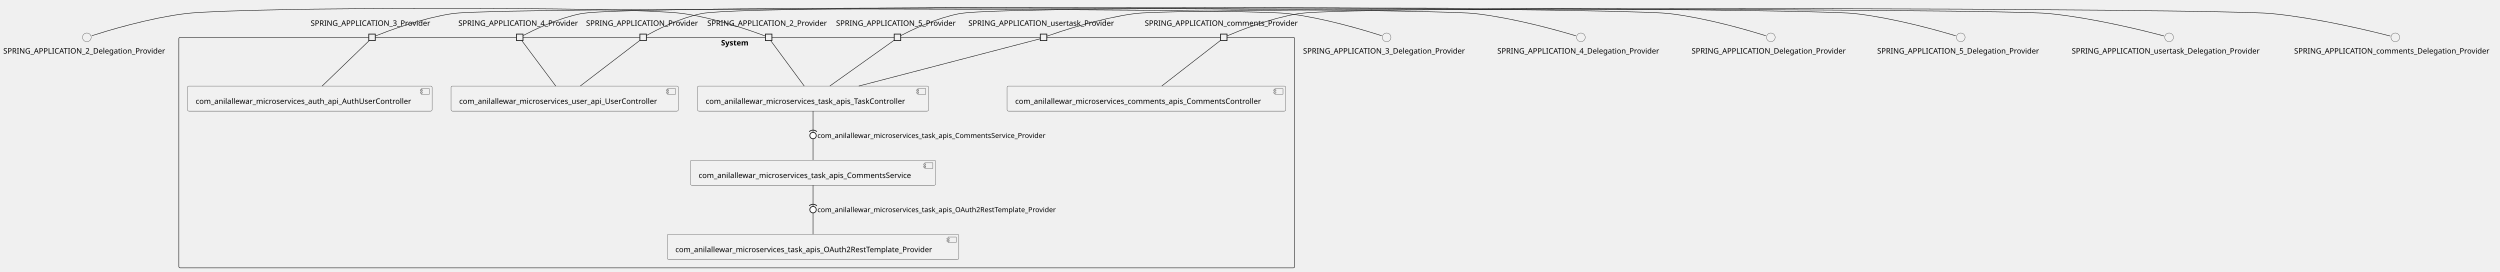
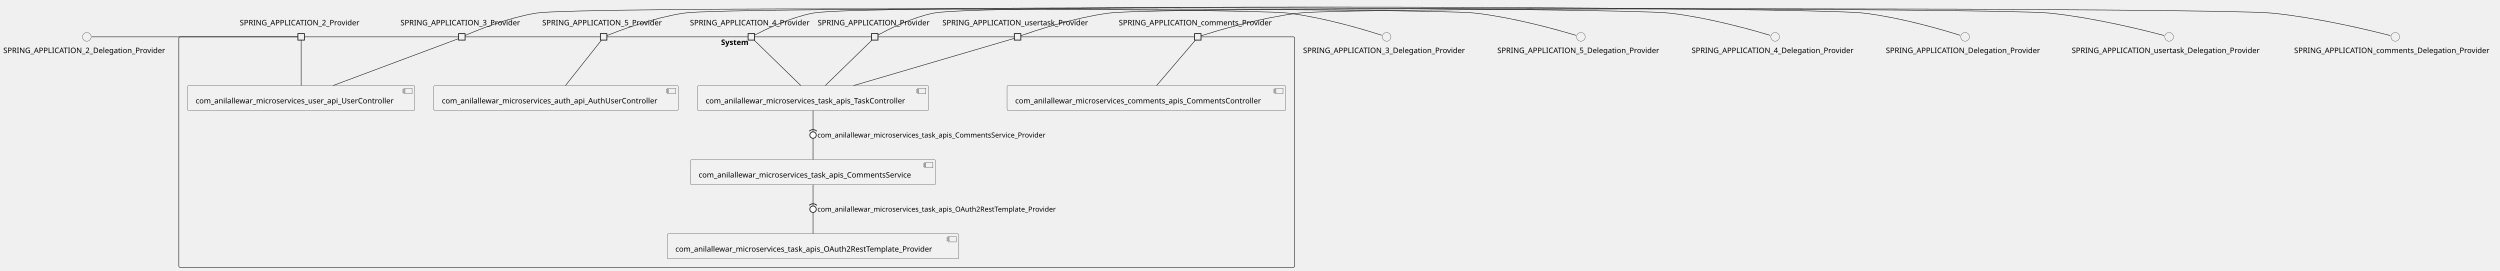
- <svg xmlns="http://www.w3.org/2000/svg" xmlns:xlink="http://www.w3.org/1999/xlink" contentStyleType="text/css" height="501px" preserveAspectRatio="none" style="width:4620px;height:501px;background:#FFFFFF;" version="1.1" viewBox="0 0 4620 501" width="4620px" zoomAndPan="magnify">
+ <svg xmlns="http://www.w3.org/2000/svg" xmlns:xlink="http://www.w3.org/1999/xlink" contentStyleType="text/css" height="500px" preserveAspectRatio="none" style="width:4620px;height:500px;background:#FFFFFF;" version="1.1" viewBox="0 0 4620 500" width="4620px" zoomAndPan="magnify">
  <defs />
  <g>
    <g id="cluster_System">
-       <rect fill="none" height="426" rx="2.5" ry="2.5" style="stroke:#181818;stroke-width:1.0;" width="2062" x="330.5" y="69.01" />
-       <text fill="#000000" font-family="sans-serif" font-size="14" font-weight="bold" lengthAdjust="spacing" textLength="58" x="1332.5" y="84.005">System</text>
+       <rect fill="none" height="426" rx="2.5" ry="2.5" style="stroke:#181818;stroke-width:1.0;" width="2062" x="330.5" y="68.11" />
+       <text fill="#000000" font-family="sans-serif" font-size="14" font-weight="bold" lengthAdjust="spacing" textLength="58" x="1332.5" y="83.105">System</text>
    </g>
    <g id="elem_com_anilallewar_microservices_auth_api_AuthUserController">
-       <a href="anilallewar-microservices-basics-spring-boot.repository#_uC_gysZVEe-4CsJuX9ofJQ" target="_top" title="anilallewar-microservices-basics-spring-boot.repository#_uC_gysZVEe-4CsJuX9ofJQ" xlink:actuate="onRequest" xlink:href="anilallewar-microservices-basics-spring-boot.repository#_uC_gysZVEe-4CsJuX9ofJQ" xlink:show="new" xlink:title="anilallewar-microservices-basics-spring-boot.repository#_uC_gysZVEe-4CsJuX9ofJQ" xlink:type="simple">
-         <rect fill="#F1F1F1" height="46.297" rx="2.5" ry="2.5" style="stroke:#181818;stroke-width:0.5;" width="452" x="346.5" y="159.01" />
-         <rect fill="#F1F1F1" height="10" style="stroke:#181818;stroke-width:0.5;" width="15" x="778.5" y="164.01" />
-         <rect fill="#F1F1F1" height="2" style="stroke:#181818;stroke-width:0.5;" width="4" x="776.5" y="166.01" />
-         <rect fill="#F1F1F1" height="2" style="stroke:#181818;stroke-width:0.5;" width="4" x="776.5" y="170.01" />
-         <text fill="#000000" font-family="sans-serif" font-size="14" lengthAdjust="spacing" textLength="412" x="361.5" y="192.005">com_anilallewar_microservices_auth_api_AuthUserController</text>
+       <a href="anilallewar-microservices-basics-spring-boot.repository#_hkgNesceEe-yWMLt5oe6uA" target="_top" title="anilallewar-microservices-basics-spring-boot.repository#_hkgNesceEe-yWMLt5oe6uA" xlink:actuate="onRequest" xlink:href="anilallewar-microservices-basics-spring-boot.repository#_hkgNesceEe-yWMLt5oe6uA" xlink:show="new" xlink:title="anilallewar-microservices-basics-spring-boot.repository#_hkgNesceEe-yWMLt5oe6uA" xlink:type="simple">
+         <rect fill="#F1F1F1" height="46.297" rx="2.5" ry="2.5" style="stroke:#181818;stroke-width:0.5;" width="452" x="801.5" y="158.11" />
+         <rect fill="#F1F1F1" height="10" style="stroke:#181818;stroke-width:0.5;" width="15" x="1233.5" y="163.11" />
+         <rect fill="#F1F1F1" height="2" style="stroke:#181818;stroke-width:0.5;" width="4" x="1231.5" y="165.11" />
+         <rect fill="#F1F1F1" height="2" style="stroke:#181818;stroke-width:0.5;" width="4" x="1231.5" y="169.11" />
+         <text fill="#000000" font-family="sans-serif" font-size="14" lengthAdjust="spacing" textLength="412" x="816.5" y="191.105">com_anilallewar_microservices_auth_api_AuthUserController</text>
      </a>
    </g>
    <g id="elem_com_anilallewar_microservices_comments_apis_CommentsController">
-       <a href="anilallewar-microservices-basics-spring-boot.repository#_uC_gysZVEe-4CsJuX9ofJQ" target="_top" title="anilallewar-microservices-basics-spring-boot.repository#_uC_gysZVEe-4CsJuX9ofJQ" xlink:actuate="onRequest" xlink:href="anilallewar-microservices-basics-spring-boot.repository#_uC_gysZVEe-4CsJuX9ofJQ" xlink:show="new" xlink:title="anilallewar-microservices-basics-spring-boot.repository#_uC_gysZVEe-4CsJuX9ofJQ" xlink:type="simple">
-         <rect fill="#F1F1F1" height="46.297" rx="2.5" ry="2.5" style="stroke:#181818;stroke-width:0.5;" width="515" x="1861" y="159.01" />
-         <rect fill="#F1F1F1" height="10" style="stroke:#181818;stroke-width:0.5;" width="15" x="2356" y="164.01" />
-         <rect fill="#F1F1F1" height="2" style="stroke:#181818;stroke-width:0.5;" width="4" x="2354" y="166.01" />
-         <rect fill="#F1F1F1" height="2" style="stroke:#181818;stroke-width:0.5;" width="4" x="2354" y="170.01" />
-         <text fill="#000000" font-family="sans-serif" font-size="14" lengthAdjust="spacing" textLength="475" x="1876" y="192.005">com_anilallewar_microservices_comments_apis_CommentsController</text>
+       <a href="anilallewar-microservices-basics-spring-boot.repository#_hkgNesceEe-yWMLt5oe6uA" target="_top" title="anilallewar-microservices-basics-spring-boot.repository#_hkgNesceEe-yWMLt5oe6uA" xlink:actuate="onRequest" xlink:href="anilallewar-microservices-basics-spring-boot.repository#_hkgNesceEe-yWMLt5oe6uA" xlink:show="new" xlink:title="anilallewar-microservices-basics-spring-boot.repository#_hkgNesceEe-yWMLt5oe6uA" xlink:type="simple">
+         <rect fill="#F1F1F1" height="46.297" rx="2.5" ry="2.5" style="stroke:#181818;stroke-width:0.5;" width="515" x="1861" y="158.11" />
+         <rect fill="#F1F1F1" height="10" style="stroke:#181818;stroke-width:0.5;" width="15" x="2356" y="163.11" />
+         <rect fill="#F1F1F1" height="2" style="stroke:#181818;stroke-width:0.5;" width="4" x="2354" y="165.11" />
+         <rect fill="#F1F1F1" height="2" style="stroke:#181818;stroke-width:0.5;" width="4" x="2354" y="169.11" />
+         <text fill="#000000" font-family="sans-serif" font-size="14" lengthAdjust="spacing" textLength="475" x="1876" y="191.105">com_anilallewar_microservices_comments_apis_CommentsController</text>
      </a>
    </g>
    <g id="elem_com_anilallewar_microservices_task_apis_CommentsService">
-       <a href="anilallewar-microservices-basics-spring-boot.repository#_uC_gysZVEe-4CsJuX9ofJQ" target="_top" title="anilallewar-microservices-basics-spring-boot.repository#_uC_gysZVEe-4CsJuX9ofJQ" xlink:actuate="onRequest" xlink:href="anilallewar-microservices-basics-spring-boot.repository#_uC_gysZVEe-4CsJuX9ofJQ" xlink:show="new" xlink:title="anilallewar-microservices-basics-spring-boot.repository#_uC_gysZVEe-4CsJuX9ofJQ" xlink:type="simple">
-         <rect fill="#F1F1F1" height="46.297" rx="2.5" ry="2.5" style="stroke:#181818;stroke-width:0.5;" width="453" x="1276" y="296.01" />
-         <rect fill="#F1F1F1" height="10" style="stroke:#181818;stroke-width:0.5;" width="15" x="1709" y="301.01" />
-         <rect fill="#F1F1F1" height="2" style="stroke:#181818;stroke-width:0.5;" width="4" x="1707" y="303.01" />
-         <rect fill="#F1F1F1" height="2" style="stroke:#181818;stroke-width:0.5;" width="4" x="1707" y="307.01" />
-         <text fill="#000000" font-family="sans-serif" font-size="14" lengthAdjust="spacing" textLength="413" x="1291" y="329.005">com_anilallewar_microservices_task_apis_CommentsService</text>
+       <a href="anilallewar-microservices-basics-spring-boot.repository#_hkgNesceEe-yWMLt5oe6uA" target="_top" title="anilallewar-microservices-basics-spring-boot.repository#_hkgNesceEe-yWMLt5oe6uA" xlink:actuate="onRequest" xlink:href="anilallewar-microservices-basics-spring-boot.repository#_hkgNesceEe-yWMLt5oe6uA" xlink:show="new" xlink:title="anilallewar-microservices-basics-spring-boot.repository#_hkgNesceEe-yWMLt5oe6uA" xlink:type="simple">
+         <rect fill="#F1F1F1" height="46.297" rx="2.5" ry="2.5" style="stroke:#181818;stroke-width:0.5;" width="453" x="1276" y="295.11" />
+         <rect fill="#F1F1F1" height="10" style="stroke:#181818;stroke-width:0.5;" width="15" x="1709" y="300.11" />
+         <rect fill="#F1F1F1" height="2" style="stroke:#181818;stroke-width:0.5;" width="4" x="1707" y="302.11" />
+         <rect fill="#F1F1F1" height="2" style="stroke:#181818;stroke-width:0.5;" width="4" x="1707" y="306.11" />
+         <text fill="#000000" font-family="sans-serif" font-size="14" lengthAdjust="spacing" textLength="413" x="1291" y="328.105">com_anilallewar_microservices_task_apis_CommentsService</text>
      </a>
    </g>
    <g id="elem_com_anilallewar_microservices_task_apis_OAuth2RestTemplate_Provider">
-       <a href="anilallewar-microservices-basics-spring-boot.repository#_uC_gysZVEe-4CsJuX9ofJQ" target="_top" title="anilallewar-microservices-basics-spring-boot.repository#_uC_gysZVEe-4CsJuX9ofJQ" xlink:actuate="onRequest" xlink:href="anilallewar-microservices-basics-spring-boot.repository#_uC_gysZVEe-4CsJuX9ofJQ" xlink:show="new" xlink:title="anilallewar-microservices-basics-spring-boot.repository#_uC_gysZVEe-4CsJuX9ofJQ" xlink:type="simple">
-         <rect fill="#F1F1F1" height="46.297" rx="2.5" ry="2.5" style="stroke:#181818;stroke-width:0.5;" width="539" x="1233" y="433.01" />
-         <rect fill="#F1F1F1" height="10" style="stroke:#181818;stroke-width:0.5;" width="15" x="1752" y="438.01" />
-         <rect fill="#F1F1F1" height="2" style="stroke:#181818;stroke-width:0.5;" width="4" x="1750" y="440.01" />
-         <rect fill="#F1F1F1" height="2" style="stroke:#181818;stroke-width:0.5;" width="4" x="1750" y="444.01" />
-         <text fill="#000000" font-family="sans-serif" font-size="14" lengthAdjust="spacing" textLength="499" x="1248" y="466.005">com_anilallewar_microservices_task_apis_OAuth2RestTemplate_Provider</text>
+       <a href="anilallewar-microservices-basics-spring-boot.repository#_hkgNesceEe-yWMLt5oe6uA" target="_top" title="anilallewar-microservices-basics-spring-boot.repository#_hkgNesceEe-yWMLt5oe6uA" xlink:actuate="onRequest" xlink:href="anilallewar-microservices-basics-spring-boot.repository#_hkgNesceEe-yWMLt5oe6uA" xlink:show="new" xlink:title="anilallewar-microservices-basics-spring-boot.repository#_hkgNesceEe-yWMLt5oe6uA" xlink:type="simple">
+         <rect fill="#F1F1F1" height="46.297" rx="2.5" ry="2.5" style="stroke:#181818;stroke-width:0.5;" width="539" x="1233" y="432.11" />
+         <rect fill="#F1F1F1" height="10" style="stroke:#181818;stroke-width:0.5;" width="15" x="1752" y="437.11" />
+         <rect fill="#F1F1F1" height="2" style="stroke:#181818;stroke-width:0.5;" width="4" x="1750" y="439.11" />
+         <rect fill="#F1F1F1" height="2" style="stroke:#181818;stroke-width:0.5;" width="4" x="1750" y="443.11" />
+         <text fill="#000000" font-family="sans-serif" font-size="14" lengthAdjust="spacing" textLength="499" x="1248" y="465.105">com_anilallewar_microservices_task_apis_OAuth2RestTemplate_Provider</text>
      </a>
    </g>
    <g id="elem_com_anilallewar_microservices_task_apis_TaskController">
-       <a href="anilallewar-microservices-basics-spring-boot.repository#_uC_gysZVEe-4CsJuX9ofJQ" target="_top" title="anilallewar-microservices-basics-spring-boot.repository#_uC_gysZVEe-4CsJuX9ofJQ" xlink:actuate="onRequest" xlink:href="anilallewar-microservices-basics-spring-boot.repository#_uC_gysZVEe-4CsJuX9ofJQ" xlink:show="new" xlink:title="anilallewar-microservices-basics-spring-boot.repository#_uC_gysZVEe-4CsJuX9ofJQ" xlink:type="simple">
-         <rect fill="#F1F1F1" height="46.297" rx="2.5" ry="2.5" style="stroke:#181818;stroke-width:0.5;" width="427" x="1289" y="159.01" />
-         <rect fill="#F1F1F1" height="10" style="stroke:#181818;stroke-width:0.5;" width="15" x="1696" y="164.01" />
-         <rect fill="#F1F1F1" height="2" style="stroke:#181818;stroke-width:0.5;" width="4" x="1694" y="166.01" />
-         <rect fill="#F1F1F1" height="2" style="stroke:#181818;stroke-width:0.5;" width="4" x="1694" y="170.01" />
-         <text fill="#000000" font-family="sans-serif" font-size="14" lengthAdjust="spacing" textLength="387" x="1304" y="192.005">com_anilallewar_microservices_task_apis_TaskController</text>
+       <a href="anilallewar-microservices-basics-spring-boot.repository#_hkgNesceEe-yWMLt5oe6uA" target="_top" title="anilallewar-microservices-basics-spring-boot.repository#_hkgNesceEe-yWMLt5oe6uA" xlink:actuate="onRequest" xlink:href="anilallewar-microservices-basics-spring-boot.repository#_hkgNesceEe-yWMLt5oe6uA" xlink:show="new" xlink:title="anilallewar-microservices-basics-spring-boot.repository#_hkgNesceEe-yWMLt5oe6uA" xlink:type="simple">
+         <rect fill="#F1F1F1" height="46.297" rx="2.5" ry="2.5" style="stroke:#181818;stroke-width:0.5;" width="427" x="1289" y="158.11" />
+         <rect fill="#F1F1F1" height="10" style="stroke:#181818;stroke-width:0.5;" width="15" x="1696" y="163.11" />
+         <rect fill="#F1F1F1" height="2" style="stroke:#181818;stroke-width:0.5;" width="4" x="1694" y="165.11" />
+         <rect fill="#F1F1F1" height="2" style="stroke:#181818;stroke-width:0.5;" width="4" x="1694" y="169.11" />
+         <text fill="#000000" font-family="sans-serif" font-size="14" lengthAdjust="spacing" textLength="387" x="1304" y="191.105">com_anilallewar_microservices_task_apis_TaskController</text>
      </a>
    </g>
    <g id="elem_com_anilallewar_microservices_user_api_UserController">
-       <a href="anilallewar-microservices-basics-spring-boot.repository#_uC_gysZVEe-4CsJuX9ofJQ" target="_top" title="anilallewar-microservices-basics-spring-boot.repository#_uC_gysZVEe-4CsJuX9ofJQ" xlink:actuate="onRequest" xlink:href="anilallewar-microservices-basics-spring-boot.repository#_uC_gysZVEe-4CsJuX9ofJQ" xlink:show="new" xlink:title="anilallewar-microservices-basics-spring-boot.repository#_uC_gysZVEe-4CsJuX9ofJQ" xlink:type="simple">
-         <rect fill="#F1F1F1" height="46.297" rx="2.5" ry="2.5" style="stroke:#181818;stroke-width:0.5;" width="420" x="833.5" y="159.01" />
-         <rect fill="#F1F1F1" height="10" style="stroke:#181818;stroke-width:0.5;" width="15" x="1233.5" y="164.01" />
-         <rect fill="#F1F1F1" height="2" style="stroke:#181818;stroke-width:0.5;" width="4" x="1231.5" y="166.01" />
-         <rect fill="#F1F1F1" height="2" style="stroke:#181818;stroke-width:0.5;" width="4" x="1231.5" y="170.01" />
-         <text fill="#000000" font-family="sans-serif" font-size="14" lengthAdjust="spacing" textLength="380" x="848.5" y="192.005">com_anilallewar_microservices_user_api_UserController</text>
+       <a href="anilallewar-microservices-basics-spring-boot.repository#_hkgNesceEe-yWMLt5oe6uA" target="_top" title="anilallewar-microservices-basics-spring-boot.repository#_hkgNesceEe-yWMLt5oe6uA" xlink:actuate="onRequest" xlink:href="anilallewar-microservices-basics-spring-boot.repository#_hkgNesceEe-yWMLt5oe6uA" xlink:show="new" xlink:title="anilallewar-microservices-basics-spring-boot.repository#_hkgNesceEe-yWMLt5oe6uA" xlink:type="simple">
+         <rect fill="#F1F1F1" height="46.297" rx="2.5" ry="2.5" style="stroke:#181818;stroke-width:0.5;" width="420" x="346.5" y="158.11" />
+         <rect fill="#F1F1F1" height="10" style="stroke:#181818;stroke-width:0.5;" width="15" x="746.5" y="163.11" />
+         <rect fill="#F1F1F1" height="2" style="stroke:#181818;stroke-width:0.5;" width="4" x="744.5" y="165.11" />
+         <rect fill="#F1F1F1" height="2" style="stroke:#181818;stroke-width:0.5;" width="4" x="744.5" y="169.11" />
+         <text fill="#000000" font-family="sans-serif" font-size="14" lengthAdjust="spacing" textLength="380" x="361.5" y="191.105">com_anilallewar_microservices_user_api_UserController</text>
      </a>
    </g>
-     <text fill="#000000" font-family="sans-serif" font-size="14" lengthAdjust="spacing" textLength="227" x="1307" y="47.708">SPRING_APPLICATION_2_Provider</text>
-     <rect fill="#F1F1F1" height="12" style="stroke:#181818;stroke-width:1.5;" width="12" x="1414.5" y="63.01" />
-     <text fill="#000000" font-family="sans-serif" font-size="14" lengthAdjust="spacing" textLength="227" x="574" y="47.708">SPRING_APPLICATION_3_Provider</text>
-     <rect fill="#F1F1F1" height="12" style="stroke:#181818;stroke-width:1.5;" width="12" x="681.5" y="63.01" />
-     <text fill="#000000" font-family="sans-serif" font-size="14" lengthAdjust="spacing" textLength="227" x="847" y="47.708">SPRING_APPLICATION_4_Provider</text>
-     <rect fill="#F1F1F1" height="12" style="stroke:#181818;stroke-width:1.5;" width="12" x="954.5" y="63.01" />
-     <text fill="#000000" font-family="sans-serif" font-size="14" lengthAdjust="spacing" textLength="227" x="1545" y="47.708">SPRING_APPLICATION_5_Provider</text>
-     <rect fill="#F1F1F1" height="12" style="stroke:#181818;stroke-width:1.5;" width="12" x="1652.5" y="63.01" />
-     <text fill="#000000" font-family="sans-serif" font-size="14" lengthAdjust="spacing" textLength="211" x="1083" y="47.708">SPRING_APPLICATION_Provider</text>
-     <rect fill="#F1F1F1" height="12" style="stroke:#181818;stroke-width:1.5;" width="12" x="1182.5" y="63.01" />
-     <text fill="#000000" font-family="sans-serif" font-size="14" lengthAdjust="spacing" textLength="292" x="2115.5" y="47.708">SPRING_APPLICATION_comments_Provider</text>
-     <rect fill="#F1F1F1" height="12" style="stroke:#181818;stroke-width:1.5;" width="12" x="2255.5" y="63.01" />
-     <text fill="#000000" font-family="sans-serif" font-size="14" lengthAdjust="spacing" textLength="278" x="1789.5" y="47.708">SPRING_APPLICATION_usertask_Provider</text>
-     <rect fill="#F1F1F1" height="12" style="stroke:#181818;stroke-width:1.5;" width="12" x="1922.5" y="63.01" />
+     <text fill="#000000" font-family="sans-serif" font-size="14" lengthAdjust="spacing" textLength="227" x="443" y="46.808">SPRING_APPLICATION_2_Provider</text>
+     <rect fill="#F1F1F1" height="12" style="stroke:#181818;stroke-width:1.5;" width="12" x="550.5" y="62.11" />
+     <text fill="#000000" font-family="sans-serif" font-size="14" lengthAdjust="spacing" textLength="227" x="740" y="46.808">SPRING_APPLICATION_3_Provider</text>
+     <rect fill="#F1F1F1" height="12" style="stroke:#181818;stroke-width:1.5;" width="12" x="847.5" y="62.11" />
+     <text fill="#000000" font-family="sans-serif" font-size="14" lengthAdjust="spacing" textLength="227" x="1275" y="46.808">SPRING_APPLICATION_4_Provider</text>
+     <rect fill="#F1F1F1" height="12" style="stroke:#181818;stroke-width:1.5;" width="12" x="1382.5" y="62.11" />
+     <text fill="#000000" font-family="sans-serif" font-size="14" lengthAdjust="spacing" textLength="227" x="1002" y="46.808">SPRING_APPLICATION_5_Provider</text>
+     <rect fill="#F1F1F1" height="12" style="stroke:#181818;stroke-width:1.5;" width="12" x="1109.5" y="62.11" />
+     <text fill="#000000" font-family="sans-serif" font-size="14" lengthAdjust="spacing" textLength="211" x="1511" y="46.808">SPRING_APPLICATION_Provider</text>
+     <rect fill="#F1F1F1" height="12" style="stroke:#181818;stroke-width:1.5;" width="12" x="1610.5" y="62.11" />
+     <text fill="#000000" font-family="sans-serif" font-size="14" lengthAdjust="spacing" textLength="292" x="2067.5" y="46.808">SPRING_APPLICATION_comments_Provider</text>
+     <rect fill="#F1F1F1" height="12" style="stroke:#181818;stroke-width:1.5;" width="12" x="2207.5" y="62.11" />
+     <text fill="#000000" font-family="sans-serif" font-size="14" lengthAdjust="spacing" textLength="278" x="1741.5" y="46.808">SPRING_APPLICATION_usertask_Provider</text>
+     <rect fill="#F1F1F1" height="12" style="stroke:#181818;stroke-width:1.5;" width="12" x="1874.5" y="62.11" />
    <g id="elem_SPRING_APPLICATION_2_Delegation_Provider">
-       <ellipse cx="160.5" cy="69.01" fill="#F1F1F1" rx="8" ry="8" style="stroke:#181818;stroke-width:0.5;" />
-       <text fill="#000000" font-family="sans-serif" font-size="14" lengthAdjust="spacing" textLength="309" x="6" y="99.005">SPRING_APPLICATION_2_Delegation_Provider</text>
+       <ellipse cx="160.5" cy="68.11" fill="#F1F1F1" rx="8" ry="8" style="stroke:#181818;stroke-width:0.5;" />
+       <text fill="#000000" font-family="sans-serif" font-size="14" lengthAdjust="spacing" textLength="309" x="6" y="98.105">SPRING_APPLICATION_2_Delegation_Provider</text>
    </g>
    <g id="elem_SPRING_APPLICATION_3_Delegation_Provider">
-       <ellipse cx="2562.5" cy="69.01" fill="#F1F1F1" rx="8" ry="8" style="stroke:#181818;stroke-width:0.5;" />
-       <text fill="#000000" font-family="sans-serif" font-size="14" lengthAdjust="spacing" textLength="309" x="2408" y="99.005">SPRING_APPLICATION_3_Delegation_Provider</text>
+       <ellipse cx="2562.5" cy="68.11" fill="#F1F1F1" rx="8" ry="8" style="stroke:#181818;stroke-width:0.5;" />
+       <text fill="#000000" font-family="sans-serif" font-size="14" lengthAdjust="spacing" textLength="309" x="2408" y="98.105">SPRING_APPLICATION_3_Delegation_Provider</text>
    </g>
    <g id="elem_SPRING_APPLICATION_4_Delegation_Provider">
-       <ellipse cx="2921.5" cy="69.01" fill="#F1F1F1" rx="8" ry="8" style="stroke:#181818;stroke-width:0.5;" />
-       <text fill="#000000" font-family="sans-serif" font-size="14" lengthAdjust="spacing" textLength="309" x="2767" y="99.005">SPRING_APPLICATION_4_Delegation_Provider</text>
+       <ellipse cx="3280.5" cy="68.11" fill="#F1F1F1" rx="8" ry="8" style="stroke:#181818;stroke-width:0.5;" />
+       <text fill="#000000" font-family="sans-serif" font-size="14" lengthAdjust="spacing" textLength="309" x="3126" y="98.105">SPRING_APPLICATION_4_Delegation_Provider</text>
    </g>
    <g id="elem_SPRING_APPLICATION_5_Delegation_Provider">
-       <ellipse cx="3623.5" cy="69.01" fill="#F1F1F1" rx="8" ry="8" style="stroke:#181818;stroke-width:0.5;" />
-       <text fill="#000000" font-family="sans-serif" font-size="14" lengthAdjust="spacing" textLength="309" x="3469" y="99.005">SPRING_APPLICATION_5_Delegation_Provider</text>
+       <ellipse cx="2921.5" cy="68.11" fill="#F1F1F1" rx="8" ry="8" style="stroke:#181818;stroke-width:0.5;" />
+       <text fill="#000000" font-family="sans-serif" font-size="14" lengthAdjust="spacing" textLength="309" x="2767" y="98.105">SPRING_APPLICATION_5_Delegation_Provider</text>
    </g>
    <g id="elem_SPRING_APPLICATION_Delegation_Provider">
-       <ellipse cx="3272.5" cy="69.01" fill="#F1F1F1" rx="8" ry="8" style="stroke:#181818;stroke-width:0.5;" />
-       <text fill="#000000" font-family="sans-serif" font-size="14" lengthAdjust="spacing" textLength="293" x="3126" y="99.005">SPRING_APPLICATION_Delegation_Provider</text>
+       <ellipse cx="3631.5" cy="68.11" fill="#F1F1F1" rx="8" ry="8" style="stroke:#181818;stroke-width:0.5;" />
+       <text fill="#000000" font-family="sans-serif" font-size="14" lengthAdjust="spacing" textLength="293" x="3485" y="98.105">SPRING_APPLICATION_Delegation_Provider</text>
    </g>
    <g id="elem_SPRING_APPLICATION_comments_Delegation_Provider">
-       <ellipse cx="4426.5" cy="69.01" fill="#F1F1F1" rx="8" ry="8" style="stroke:#181818;stroke-width:0.5;" />
-       <text fill="#000000" font-family="sans-serif" font-size="14" lengthAdjust="spacing" textLength="374" x="4239.5" y="99.005">SPRING_APPLICATION_comments_Delegation_Provider</text>
+       <ellipse cx="4426.5" cy="68.11" fill="#F1F1F1" rx="8" ry="8" style="stroke:#181818;stroke-width:0.5;" />
+       <text fill="#000000" font-family="sans-serif" font-size="14" lengthAdjust="spacing" textLength="374" x="4239.5" y="98.105">SPRING_APPLICATION_comments_Delegation_Provider</text>
    </g>
    <g id="elem_SPRING_APPLICATION_usertask_Delegation_Provider">
-       <ellipse cx="4008.5" cy="69.01" fill="#F1F1F1" rx="8" ry="8" style="stroke:#181818;stroke-width:0.5;" />
-       <text fill="#000000" font-family="sans-serif" font-size="14" lengthAdjust="spacing" textLength="360" x="3828.5" y="99.005">SPRING_APPLICATION_usertask_Delegation_Provider</text>
+       <ellipse cx="4008.5" cy="68.11" fill="#F1F1F1" rx="8" ry="8" style="stroke:#181818;stroke-width:0.5;" />
+       <text fill="#000000" font-family="sans-serif" font-size="14" lengthAdjust="spacing" textLength="360" x="3828.5" y="98.105">SPRING_APPLICATION_usertask_Delegation_Provider</text>
    </g>
    <g id="link_SPRING_APPLICATION_2_Delegation_Provider_SPRING_APPLICATION_2_Provider">
-       <path d="M169.53,66.04 C195.97,57.52 275.68,33.09 344,25.01 C445.29,13.04 1160.93,11.24 1262,25.01 C1322.84,33.3 1393.28,58.7 1414.29,66.62 " fill="none" id="SPRING_APPLICATION_2_Delegation_Provider-SPRING_APPLICATION_2_Provider" style="stroke:#181818;stroke-width:1.0;" />
+       <path d="M169.73,68.11 C222.11,68.11 508.14,68.11 550.31,68.11 " fill="none" id="SPRING_APPLICATION_2_Delegation_Provider-SPRING_APPLICATION_2_Provider" style="stroke:#181818;stroke-width:1.0;" />
    </g>
-     <g id="link_SPRING_APPLICATION_2_Provider_com_anilallewar_microservices_task_apis_TaskController">
-       <path d="M1424.24,75.07 C1435.01,89.66 1466.64,132.47 1486.23,158.99 " fill="none" id="SPRING_APPLICATION_2_Provider-com_anilallewar_microservices_task_apis_TaskController" style="stroke:#181818;stroke-width:1.0;" />
+     <g id="link_SPRING_APPLICATION_2_Provider_com_anilallewar_microservices_user_api_UserController">
+       <path d="M556.5,74.17 C556.5,88.76 556.5,131.57 556.5,158.09 " fill="none" id="SPRING_APPLICATION_2_Provider-com_anilallewar_microservices_user_api_UserController" style="stroke:#181818;stroke-width:1.0;" />
    </g>
    <g id="link_SPRING_APPLICATION_3_Delegation_Provider_SPRING_APPLICATION_3_Provider">
-       <path d="M2553.47,66.04 C2527.03,57.52 2447.32,33.09 2379,25.01 C2293.93,14.95 921.79,12.79 837,25.01 C779.69,33.27 713.73,58.47 693.62,66.51 " fill="none" id="SPRING_APPLICATION_3_Delegation_Provider-SPRING_APPLICATION_3_Provider" style="stroke:#181818;stroke-width:1.0;" />
+       <path d="M2553.47,65.14 C2527.03,56.62 2447.32,32.19 2379,24.11 C2302.48,15.06 1068.15,12.31 992,24.11 C939.15,32.3 878.85,57.1 859.68,65.38 " fill="none" id="SPRING_APPLICATION_3_Delegation_Provider-SPRING_APPLICATION_3_Provider" style="stroke:#181818;stroke-width:1.0;" />
    </g>
-     <g id="link_SPRING_APPLICATION_3_Provider_com_anilallewar_microservices_auth_api_AuthUserController">
-       <path d="M682.26,75.07 C667.14,89.66 622.79,132.47 595.31,158.99 " fill="none" id="SPRING_APPLICATION_3_Provider-com_anilallewar_microservices_auth_api_AuthUserController" style="stroke:#181818;stroke-width:1.0;" />
+     <g id="link_SPRING_APPLICATION_3_Provider_com_anilallewar_microservices_user_api_UserController">
+       <path d="M847.3,71.43 C818.02,82.37 691.88,129.51 615.68,157.99 " fill="none" id="SPRING_APPLICATION_3_Provider-com_anilallewar_microservices_user_api_UserController" style="stroke:#181818;stroke-width:1.0;" />
    </g>
    <g id="link_SPRING_APPLICATION_4_Delegation_Provider_SPRING_APPLICATION_4_Provider">
-       <path d="M2912.22,66.16 C2884.27,57.75 2798.32,33.12 2725,25.01 C2633.89,14.93 1165.13,8.29 1075,25.01 C1031.66,33.05 983.55,56.86 966.72,65.67 " fill="none" id="SPRING_APPLICATION_4_Delegation_Provider-SPRING_APPLICATION_4_Provider" style="stroke:#181818;stroke-width:1.0;" />
+       <path d="M3271.22,65.26 C3243.27,56.85 3157.32,32.22 3084,24.11 C2996.7,14.46 1589.36,8.09 1503,24.11 C1459.66,32.15 1411.55,55.96 1394.72,64.77 " fill="none" id="SPRING_APPLICATION_4_Delegation_Provider-SPRING_APPLICATION_4_Provider" style="stroke:#181818;stroke-width:1.0;" />
    </g>
-     <g id="link_SPRING_APPLICATION_4_Provider_com_anilallewar_microservices_user_api_UserController">
-       <path d="M964.28,75.07 C975.19,89.66 1007.2,132.47 1027.03,158.99 " fill="none" id="SPRING_APPLICATION_4_Provider-com_anilallewar_microservices_user_api_UserController" style="stroke:#181818;stroke-width:1.0;" />
+     <g id="link_SPRING_APPLICATION_4_Provider_com_anilallewar_microservices_task_apis_TaskController">
+       <path d="M1393.69,74.17 C1408.68,88.76 1452.64,131.57 1479.88,158.09 " fill="none" id="SPRING_APPLICATION_4_Provider-com_anilallewar_microservices_task_apis_TaskController" style="stroke:#181818;stroke-width:1.0;" />
    </g>
    <g id="link_SPRING_APPLICATION_5_Delegation_Provider_SPRING_APPLICATION_5_Provider">
-       <path d="M3614.22,66.16 C3586.27,57.75 3500.32,33.12 3427,25.01 C3335.72,14.92 1864.32,8.39 1774,25.01 C1730.1,33.09 1681.29,57.09 1664.53,65.8 " fill="none" id="SPRING_APPLICATION_5_Delegation_Provider-SPRING_APPLICATION_5_Provider" style="stroke:#181818;stroke-width:1.0;" />
+       <path d="M2912.22,65.26 C2884.27,56.85 2798.32,32.22 2725,24.11 C2644.38,15.19 1345.28,12.54 1265,24.11 C1207.69,32.37 1141.73,57.57 1121.62,65.61 " fill="none" id="SPRING_APPLICATION_5_Delegation_Provider-SPRING_APPLICATION_5_Provider" style="stroke:#181818;stroke-width:1.0;" />
    </g>
-     <g id="link_SPRING_APPLICATION_5_Provider_com_anilallewar_microservices_task_apis_TaskController">
-       <path d="M1652.19,74.5 C1632.53,88.49 1571.4,131.99 1533.61,158.87 " fill="none" id="SPRING_APPLICATION_5_Provider-com_anilallewar_microservices_task_apis_TaskController" style="stroke:#181818;stroke-width:1.0;" />
+     <g id="link_SPRING_APPLICATION_5_Provider_com_anilallewar_microservices_auth_api_AuthUserController">
+       <path d="M1111.49,74.17 C1099.92,88.76 1065.99,131.57 1044.96,158.09 " fill="none" id="SPRING_APPLICATION_5_Provider-com_anilallewar_microservices_auth_api_AuthUserController" style="stroke:#181818;stroke-width:1.0;" />
    </g>
    <g id="link_SPRING_APPLICATION_Delegation_Provider_SPRING_APPLICATION_Provider">
-       <path d="M3263.22,66.04 C3236.04,57.52 3154.11,33.08 3084,25.01 C2985.37,13.65 1394.44,6 1297,25.01 C1255.9,33.03 1210.69,56.63 1194.6,65.55 " fill="none" id="SPRING_APPLICATION_Delegation_Provider-SPRING_APPLICATION_Provider" style="stroke:#181818;stroke-width:1.0;" />
+       <path d="M3622.22,65.14 C3595.04,56.62 3513.11,32.18 3443,24.11 C3348.24,13.2 1819.65,6 1726,24.11 C1684.56,32.12 1638.91,55.73 1622.66,64.65 " fill="none" id="SPRING_APPLICATION_Delegation_Provider-SPRING_APPLICATION_Provider" style="stroke:#181818;stroke-width:1.0;" />
    </g>
-     <g id="link_SPRING_APPLICATION_Provider_com_anilallewar_microservices_user_api_UserController">
-       <path d="M1182.27,74.78 C1163.62,89.05 1107.39,132.1 1072.49,158.81 " fill="none" id="SPRING_APPLICATION_Provider-com_anilallewar_microservices_user_api_UserController" style="stroke:#181818;stroke-width:1.0;" />
+     <g id="link_SPRING_APPLICATION_Provider_com_anilallewar_microservices_task_apis_TaskController">
+       <path d="M1611.31,74.17 C1596.32,88.76 1552.36,131.57 1525.12,158.09 " fill="none" id="SPRING_APPLICATION_Provider-com_anilallewar_microservices_task_apis_TaskController" style="stroke:#181818;stroke-width:1.0;" />
    </g>
    <g id="link_SPRING_APPLICATION_comments_Delegation_Provider_SPRING_APPLICATION_comments_Provider">
-       <path d="M4417.41,66.62 C4386.69,58.69 4283.83,33.26 4197,25.01 C4097.67,15.57 2499.62,9.83 2401,25.01 C2347.79,33.2 2287.04,58 2267.73,66.28 " fill="none" id="SPRING_APPLICATION_comments_Delegation_Provider-SPRING_APPLICATION_comments_Provider" style="stroke:#181818;stroke-width:1.0;" />
+       <path d="M4417.41,65.72 C4386.69,57.79 4283.83,32.36 4197,24.11 C4097.67,14.67 2500.12,12.64 2401,24.11 C2328.26,32.53 2242.76,58.74 2219.56,66.15 " fill="none" id="SPRING_APPLICATION_comments_Delegation_Provider-SPRING_APPLICATION_comments_Provider" style="stroke:#181818;stroke-width:1.0;" />
    </g>
    <g id="link_SPRING_APPLICATION_comments_Provider_com_anilallewar_microservices_comments_apis_CommentsController">
-       <path d="M2255.36,74.78 C2236.97,89.05 2181.51,132.1 2147.09,158.81 " fill="none" id="SPRING_APPLICATION_comments_Provider-com_anilallewar_microservices_comments_apis_CommentsController" style="stroke:#181818;stroke-width:1.0;" />
+       <path d="M2209.17,74.17 C2196.68,88.76 2160.05,131.57 2137.35,158.09 " fill="none" id="SPRING_APPLICATION_comments_Provider-com_anilallewar_microservices_comments_apis_CommentsController" style="stroke:#181818;stroke-width:1.0;" />
    </g>
    <g id="link_SPRING_APPLICATION_usertask_Delegation_Provider_SPRING_APPLICATION_usertask_Provider">
-       <path d="M3999.27,66.51 C3969,58.45 3869.86,33.22 3786,25.01 C3692.67,15.87 2191.02,13.13 2098,25.01 C2032.56,33.37 1956.27,59.17 1934.55,66.84 " fill="none" id="SPRING_APPLICATION_usertask_Delegation_Provider-SPRING_APPLICATION_usertask_Provider" style="stroke:#181818;stroke-width:1.0;" />
+       <path d="M3999.27,65.61 C3969,57.55 3869.86,32.32 3786,24.11 C3690.01,14.71 2145.67,11.9 2050,24.11 C1984.56,32.47 1908.27,58.27 1886.55,65.94 " fill="none" id="SPRING_APPLICATION_usertask_Delegation_Provider-SPRING_APPLICATION_usertask_Provider" style="stroke:#181818;stroke-width:1.0;" />
    </g>
    <g id="link_SPRING_APPLICATION_usertask_Provider_com_anilallewar_microservices_task_apis_TaskController">
-       <path d="M1922.48,71.58 C1886.63,80.92 1699.09,129.79 1587.1,158.97 " fill="none" id="SPRING_APPLICATION_usertask_Provider-com_anilallewar_microservices_task_apis_TaskController" style="stroke:#181818;stroke-width:1.0;" />
+       <path d="M1874.25,70.94 C1840.32,80.91 1676.03,129.15 1577.57,158.07 " fill="none" id="SPRING_APPLICATION_usertask_Provider-com_anilallewar_microservices_task_apis_TaskController" style="stroke:#181818;stroke-width:1.0;" />
    </g>
    <g id="link_com_anilallewar_microservices_task_apis_TaskController_com_anilallewar_microservices_task_apis_CommentsService">
-       <path d="M1502.5,205.3 C1502.5,230.32 1502.5,270.66 1502.5,295.68 " fill="none" id="com_anilallewar_microservices_task_apis_TaskController-com_anilallewar_microservices_task_apis_CommentsService" style="stroke:#181818;stroke-width:1.0;" />
-       <text fill="#000000" font-family="sans-serif" font-size="13" lengthAdjust="spacing" textLength="447" x="1510.5" y="255.077">com_anilallewar_microservices_task_apis_CommentsService_Provider</text>
-       <path d="M1509.571,243.419 A10,10 0 0 0 1495.429 243.419" fill="none" style="stroke:#181818;stroke-width:1.5;" />
-       <ellipse cx="1502.5" cy="250.49" fill="#FFFFFF" rx="6" ry="6" style="stroke:#181818;stroke-width:1.5;" />
+       <path d="M1502.5,204.4 C1502.5,229.42 1502.5,269.76 1502.5,294.78 " fill="none" id="com_anilallewar_microservices_task_apis_TaskController-com_anilallewar_microservices_task_apis_CommentsService" style="stroke:#181818;stroke-width:1.0;" />
+       <text fill="#000000" font-family="sans-serif" font-size="13" lengthAdjust="spacing" textLength="447" x="1510.5" y="254.177">com_anilallewar_microservices_task_apis_CommentsService_Provider</text>
+       <path d="M1509.571,242.519 A10,10 0 0 0 1495.429 242.519" fill="none" style="stroke:#181818;stroke-width:1.5;" />
+       <ellipse cx="1502.5" cy="249.59" fill="#FFFFFF" rx="6" ry="6" style="stroke:#181818;stroke-width:1.5;" />
    </g>
    <g id="link_com_anilallewar_microservices_task_apis_CommentsService_com_anilallewar_microservices_task_apis_OAuth2RestTemplate_Provider">
-       <path d="M1502.5,342.3 C1502.5,367.32 1502.5,407.66 1502.5,432.68 " fill="none" id="com_anilallewar_microservices_task_apis_CommentsService-com_anilallewar_microservices_task_apis_OAuth2RestTemplate_Provider" style="stroke:#181818;stroke-width:1.0;" />
-       <text fill="#000000" font-family="sans-serif" font-size="13" lengthAdjust="spacing" textLength="465" x="1510.5" y="392.077">com_anilallewar_microservices_task_apis_OAuth2RestTemplate_Provider</text>
-       <path d="M1509.571,380.419 A10,10 0 0 0 1495.429 380.419" fill="none" style="stroke:#181818;stroke-width:1.5;" />
-       <ellipse cx="1502.5" cy="387.49" fill="#FFFFFF" rx="6" ry="6" style="stroke:#181818;stroke-width:1.5;" />
+       <path d="M1502.5,341.4 C1502.5,366.42 1502.5,406.76 1502.5,431.78 " fill="none" id="com_anilallewar_microservices_task_apis_CommentsService-com_anilallewar_microservices_task_apis_OAuth2RestTemplate_Provider" style="stroke:#181818;stroke-width:1.0;" />
+       <text fill="#000000" font-family="sans-serif" font-size="13" lengthAdjust="spacing" textLength="465" x="1510.5" y="391.177">com_anilallewar_microservices_task_apis_OAuth2RestTemplate_Provider</text>
+       <path d="M1509.571,379.519 A10,10 0 0 0 1495.429 379.519" fill="none" style="stroke:#181818;stroke-width:1.5;" />
+       <ellipse cx="1502.5" cy="386.59" fill="#FFFFFF" rx="6" ry="6" style="stroke:#181818;stroke-width:1.5;" />
    </g>
  </g>
</svg>
